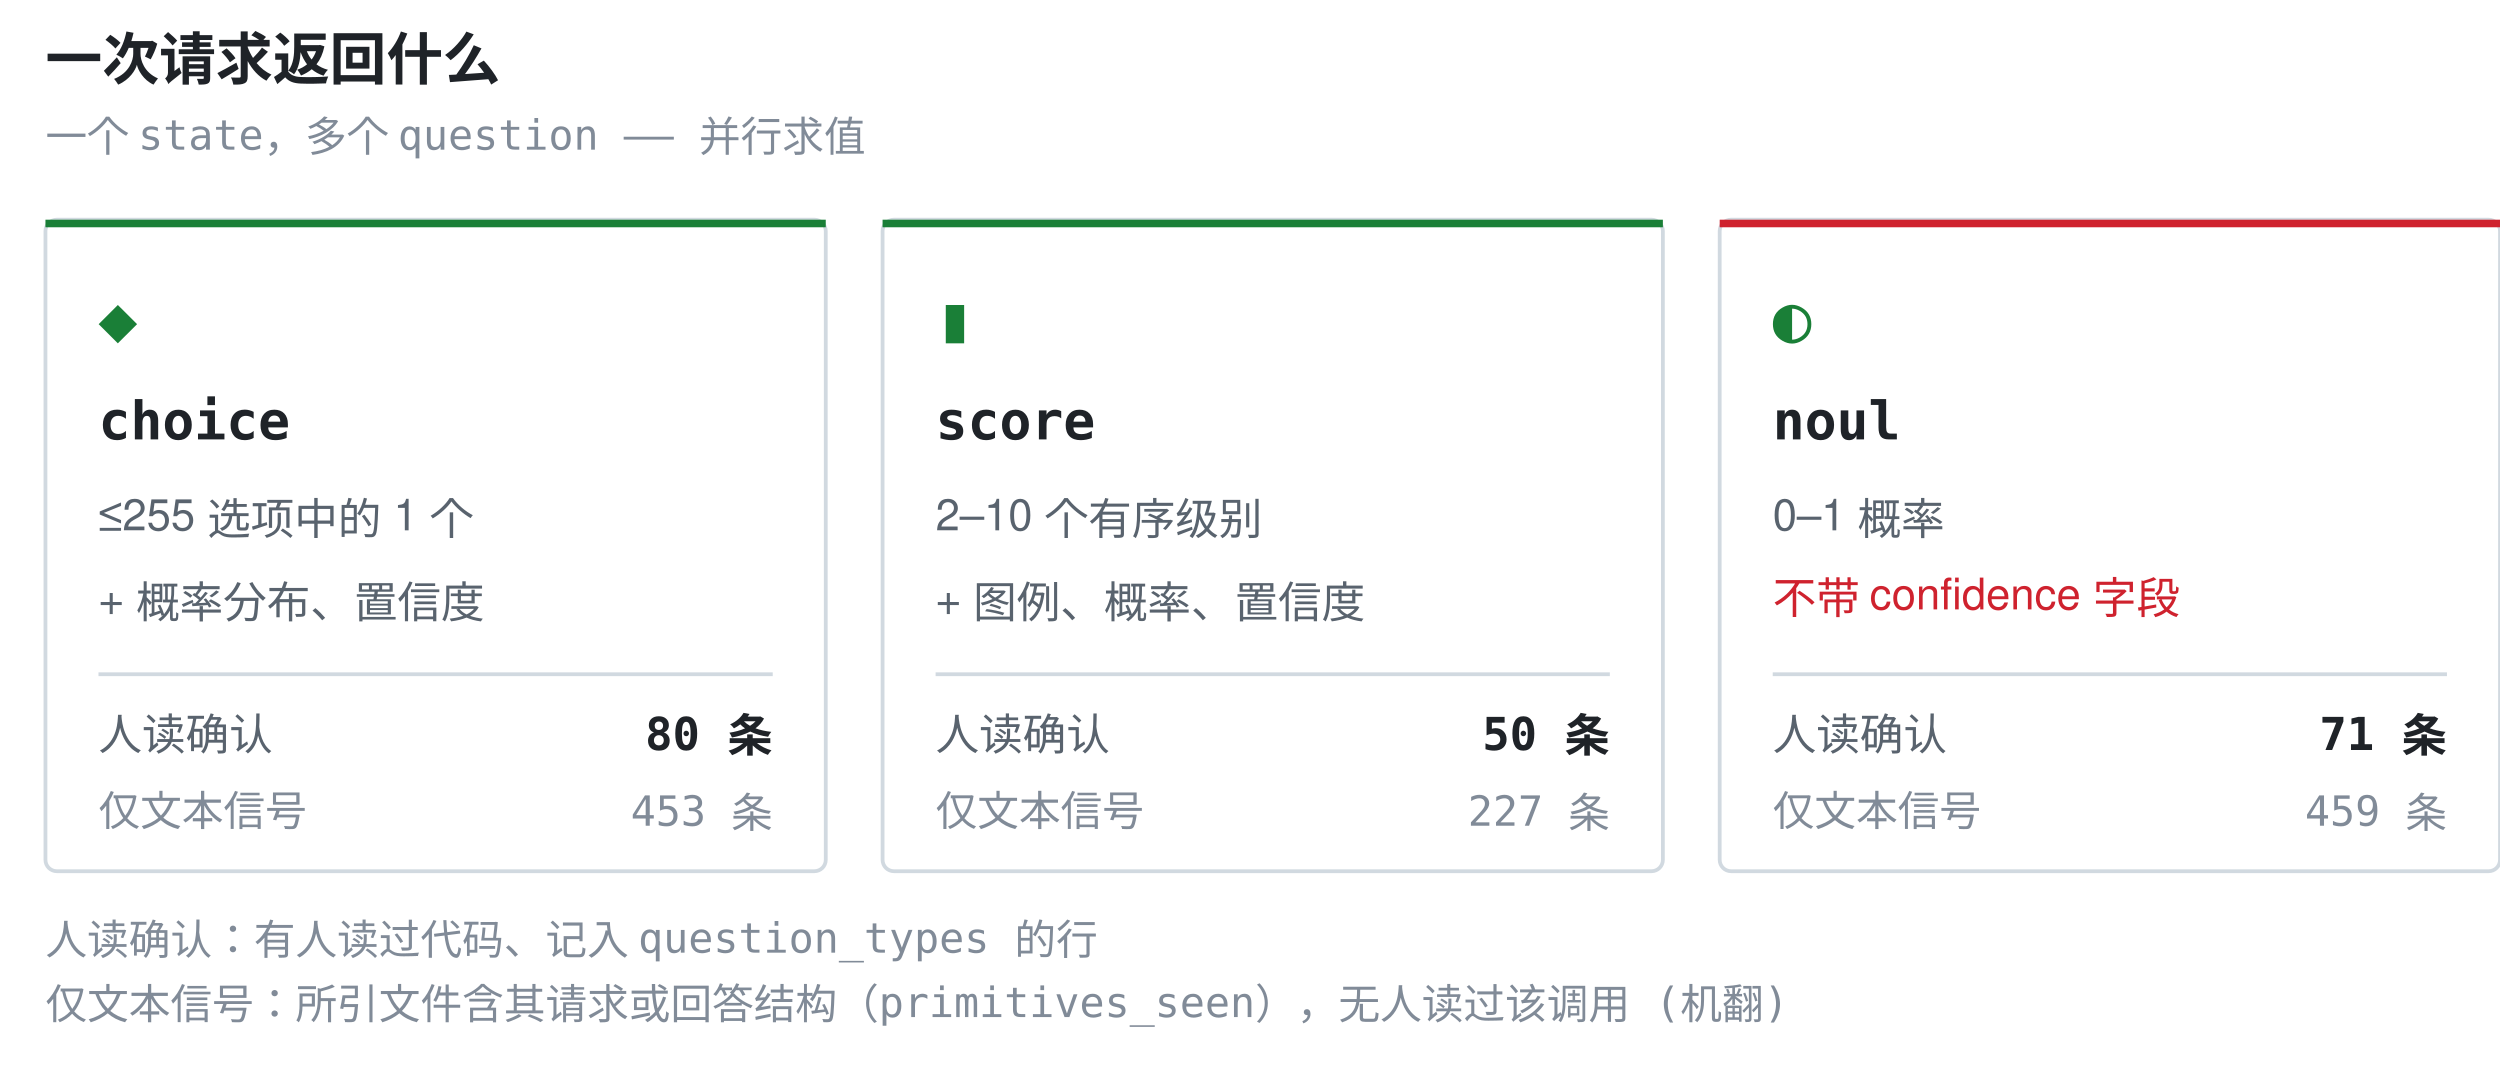
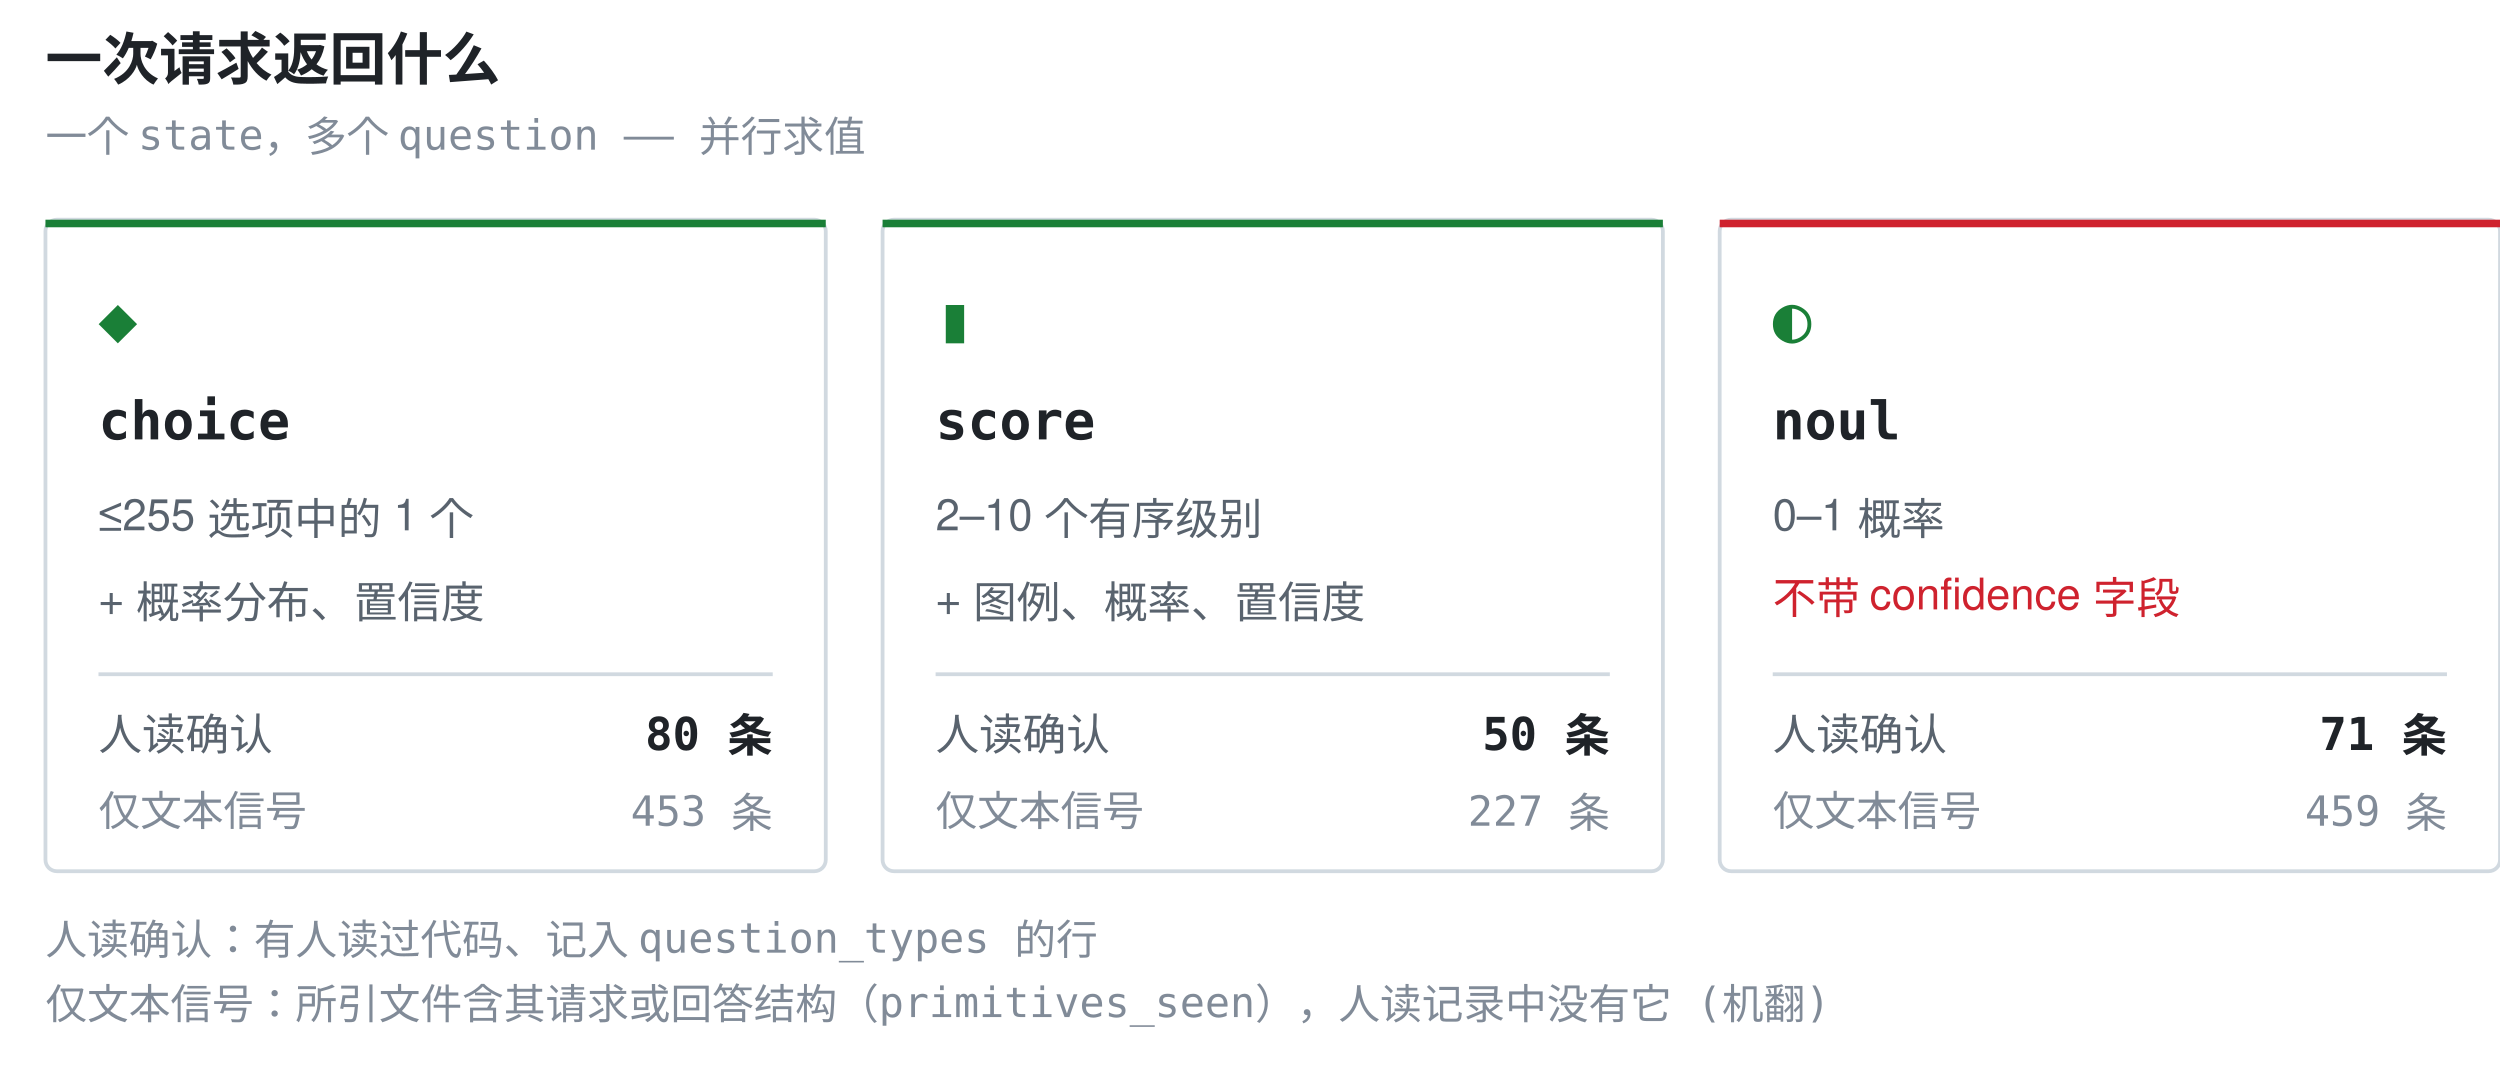
<svg xmlns="http://www.w3.org/2000/svg" width="660" height="286" viewBox="0 0 660 286" role="img" aria-label="一次请求返回什么">
  <style>.t{font:600 15px ui-monospace,SFMono-Regular,'SF Mono',Menlo,Consolas,monospace;fill:#1f2328}.g{font:17px ui-monospace,SFMono-Regular,'SF Mono',Menlo,Consolas,monospace;fill:#1a7f37}.n{font:600 14px ui-monospace,SFMono-Regular,'SF Mono',Menlo,Consolas,monospace;fill:#1f2328}.d{font:11.5px -apple-system,BlinkMacSystemFont,'Segoe UI',Helvetica,Arial,sans-serif;fill:#59636e}.w{font:11.5px -apple-system,BlinkMacSystemFont,'Segoe UI',Helvetica,Arial,sans-serif;fill:#cf222e}.k{font:11px ui-monospace,SFMono-Regular,'SF Mono',Menlo,Consolas,monospace;fill:#818b98}.c{font:600 12px ui-monospace,SFMono-Regular,'SF Mono',Menlo,Consolas,monospace;fill:#1f2328}</style>
  <text x="12" y="21" class="t">一次请求返回什么</text>
  <text x="12" y="40" class="k">一个 state，多个 question —— 并行求值</text>
  <rect x="12" y="58" width="206" height="172" rx="3" fill="none" stroke="#d1d9e0" />
  <rect x="12" y="58" width="206" height="2" fill="#1a7f37" />
  <text x="26" y="90" class="g">◆</text>
  <text x="26" y="116" class="n">choice</text>
  <text x="26" y="140" class="d">≤255 选项中的 1 个</text>
  <text x="26" y="162" class="d">+ 概率分布、置信度</text>
  <line x1="26" y1="178" x2="204" y2="178" stroke="#d1d9e0" stroke-width="1" />
  <text x="26" y="198" class="d">人读确认</text>
  <text x="204" y="198" class="c" text-anchor="end">80 条</text>
  <text x="26" y="218" class="k">仅文本信号</text>
  <text x="204" y="218" class="k" text-anchor="end">453 条</text>
  <rect x="233" y="58" width="206" height="172" rx="3" fill="none" stroke="#d1d9e0" />
  <rect x="233" y="58" width="206" height="2" fill="#1a7f37" />
  <text x="247" y="90" class="g">▮</text>
  <text x="247" y="116" class="n">score</text>
  <text x="247" y="140" class="d">2–10 个有序级别</text>
  <text x="247" y="162" class="d">+ 图例、概率、置信度</text>
  <line x1="247" y1="178" x2="425" y2="178" stroke="#d1d9e0" stroke-width="1" />
  <text x="247" y="198" class="d">人读确认</text>
  <text x="425" y="198" class="c" text-anchor="end">50 条</text>
  <text x="247" y="218" class="k">仅文本信号</text>
  <text x="425" y="218" class="k" text-anchor="end">227 条</text>
  <rect x="454" y="58" width="206" height="172" rx="3" fill="none" stroke="#d1d9e0" />
  <rect x="454" y="58" width="206" height="2" fill="#cf222e" />
  <text x="468" y="90" class="g">◐</text>
  <text x="468" y="116" class="n">noul</text>
  <text x="468" y="140" class="d">0–1 概率</text>
  <text x="468" y="162" class="w">不带 confidence 字段</text>
  <line x1="468" y1="178" x2="646" y2="178" stroke="#d1d9e0" stroke-width="1" />
  <text x="468" y="198" class="d">人读确认</text>
  <text x="646" y="198" class="c" text-anchor="end">71 条</text>
  <text x="468" y="218" class="k">仅文本信号</text>
  <text x="646" y="218" class="k" text-anchor="end">459 条</text>
  <text x="12" y="252" class="k">人读确认：有人读过代码、记入 question_types 的行</text>
-   <text x="12" y="269" class="k">仅文本信号：所引文件含其请求或回答结构（primitives_seen），无人读过该调用 (机翻)</text>
+   <text x="12" y="269" class="k">仅文本信号：所引文件含其请求或回答结构（primitives_seen），人读记录中没有它 (机翻)</text>
</svg>
